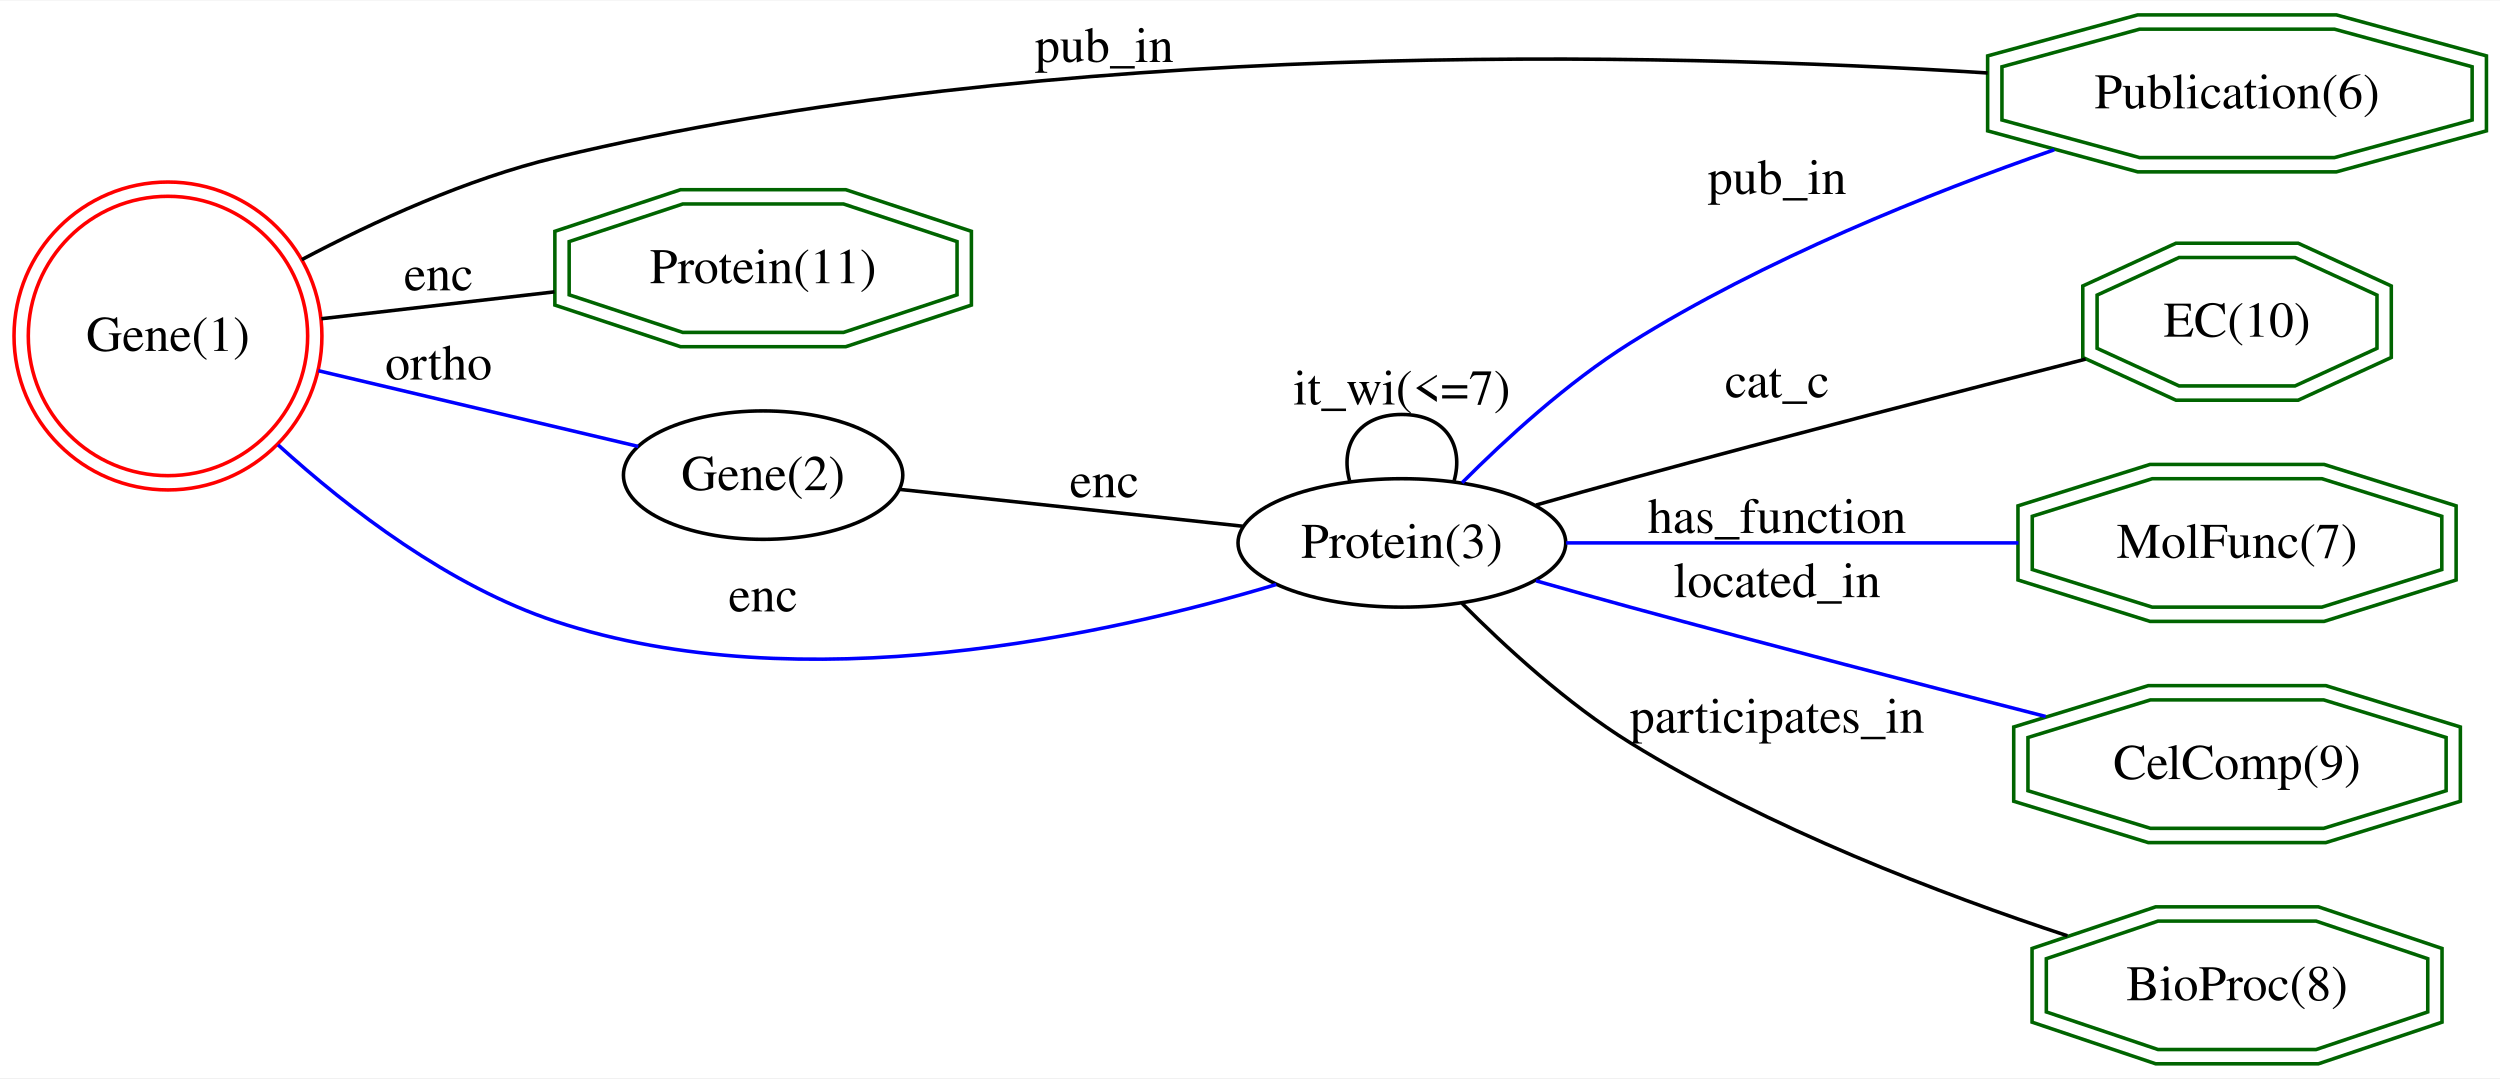
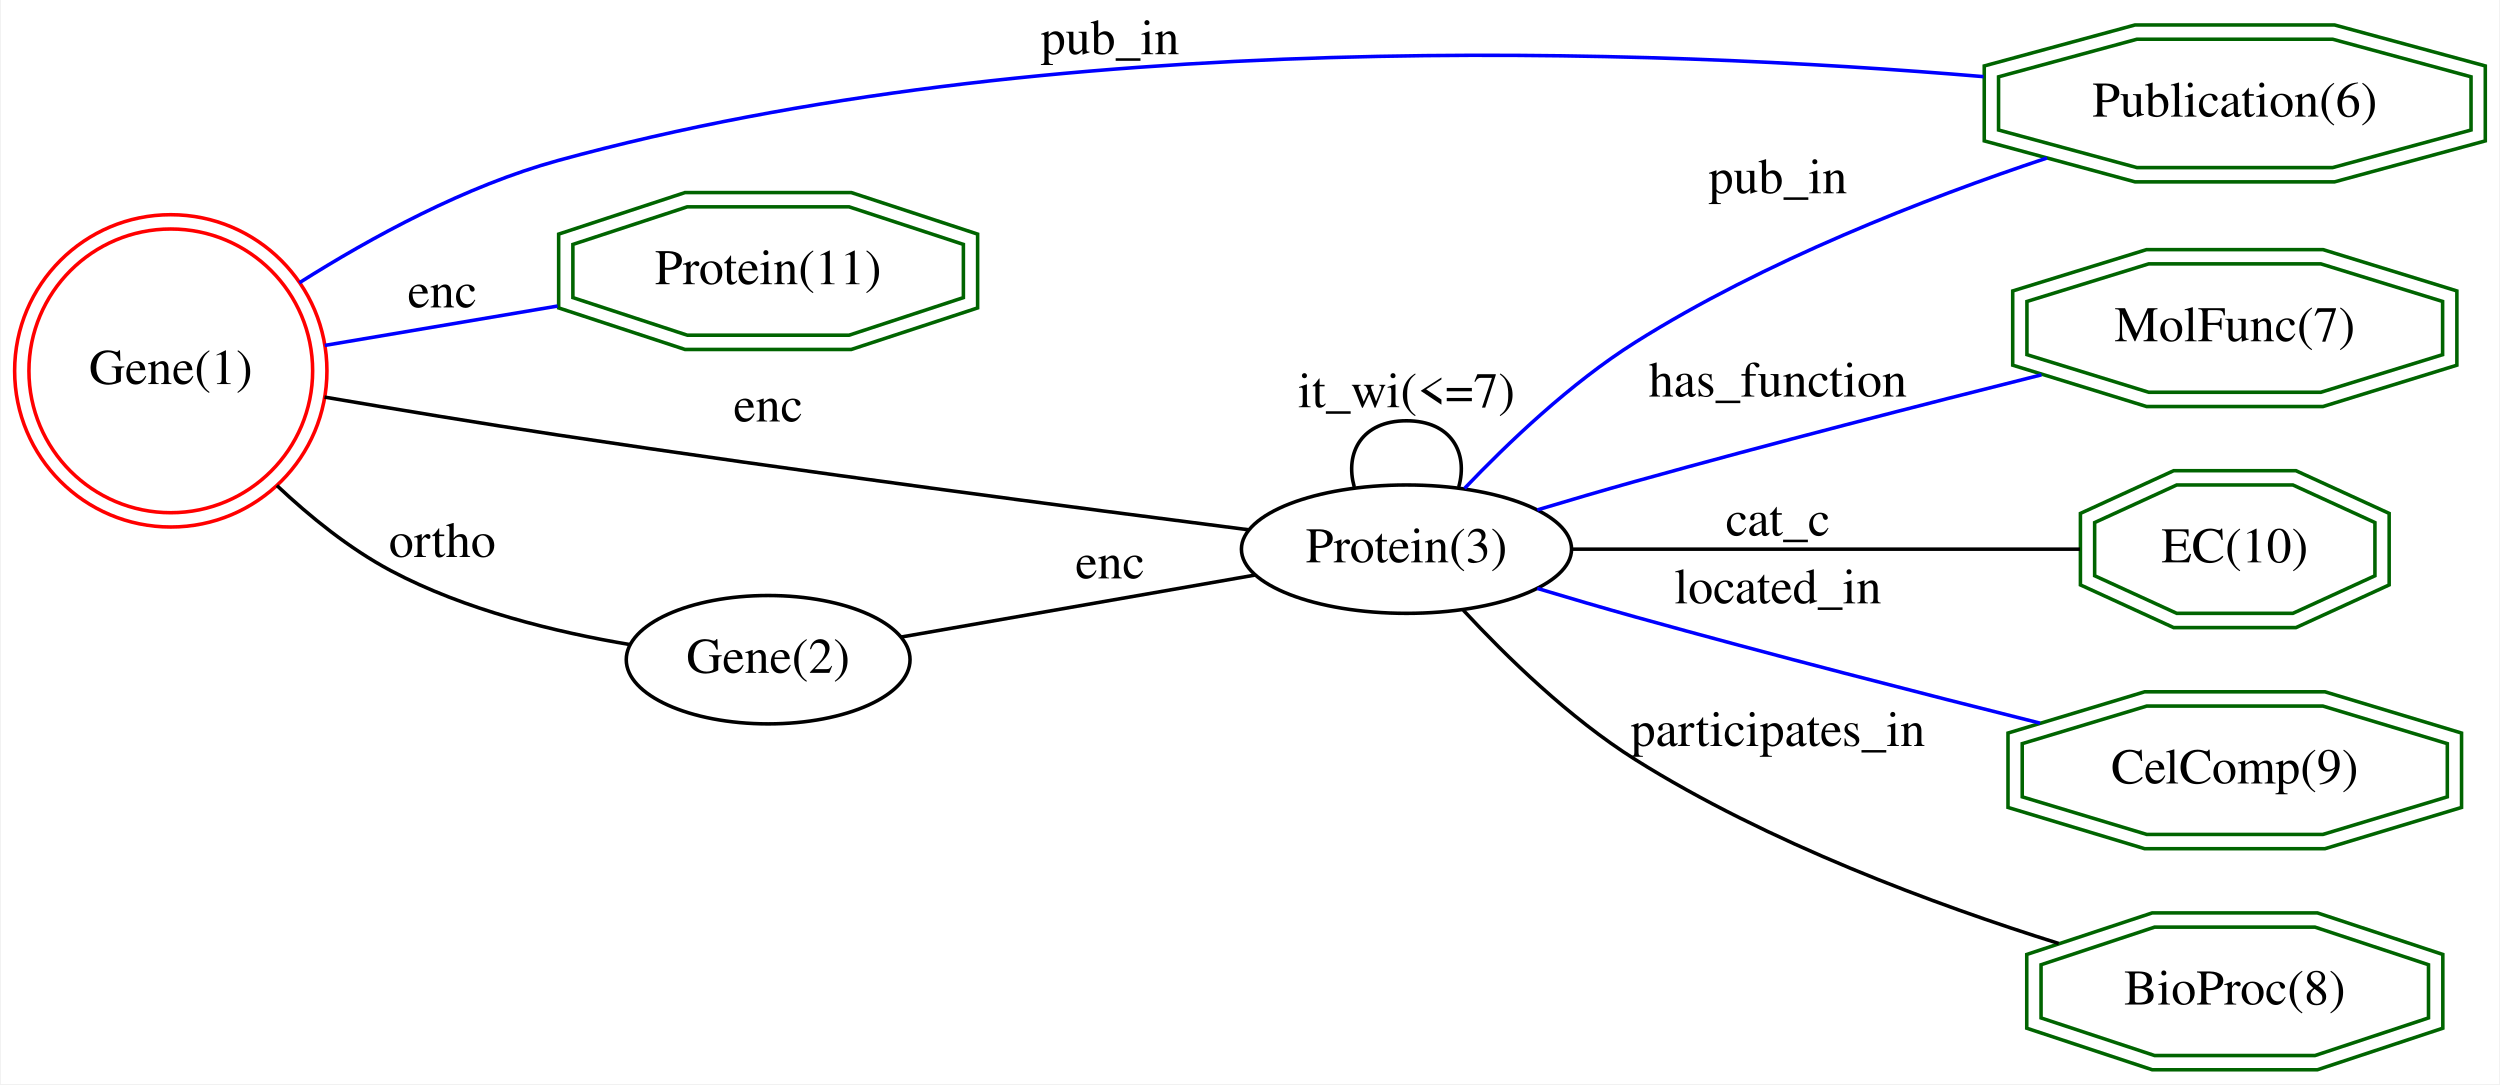
- <svg xmlns="http://www.w3.org/2000/svg" width="934px" height="403px" viewBox="0.00 0.00 700.72 302.00">
-   <g id="graph0" class="graph" transform=" rotate(0) translate(4 298)">
-     <polygon fill="white" stroke="transparent" points="-4,4 -4,-298 696.72,-298 696.72,4 -4,4" />
+ <svg xmlns="http://www.w3.org/2000/svg" width="934px" height="405px" viewBox="0.00 0.00 700.59 304.00">
+   <g id="graph0" class="graph" transform=" rotate(0) translate(4 300)">
+     <polygon fill="white" stroke="transparent" points="-4,4 -4,-300 696.59,-300 696.59,4 -4,4" />
    <g id="node1" class="node">
-       <polygon fill="none" stroke="darkgreen" points="662.24,-200.54 662.24,-215.46 639.26,-226 606.77,-226 583.79,-215.46 583.79,-200.54 606.77,-190 639.26,-190 662.24,-200.54" />
-       <polygon fill="none" stroke="darkgreen" points="666.25,-197.98 666.25,-218.02 640.14,-230 605.89,-230 579.78,-218.02 579.78,-197.98 605.89,-186 640.14,-186 666.25,-197.98" />
-       <text text-anchor="middle" x="623.02" y="-203.8" font-family="Times,serif" font-size="14.00">EC(10)</text>
+       <polygon fill="none" stroke="darkgreen" points="680.74,-200.54 680.74,-215.46 646.6,-226 598.31,-226 564.17,-215.46 564.17,-200.54 598.31,-190 646.6,-190 680.74,-200.54" />
+       <polygon fill="none" stroke="darkgreen" points="684.74,-197.59 684.74,-218.41 647.2,-230 597.71,-230 560.18,-218.41 560.18,-197.59 597.71,-186 647.2,-186 684.74,-197.59" />
+       <text text-anchor="middle" x="622.46" y="-204.3" font-family="Times,serif" font-size="14.00">MolFunc(7)</text>
    </g>
    <g id="node2" class="node">
-       <polygon fill="none" stroke="darkgreen" points="680.41,-138.54 680.41,-153.46 646.79,-164 599.24,-164 565.62,-153.46 565.62,-138.54 599.24,-128 646.79,-128 680.41,-138.54" />
-       <polygon fill="none" stroke="darkgreen" points="684.42,-135.61 684.42,-156.39 647.4,-168 598.63,-168 561.61,-156.39 561.61,-135.61 598.63,-124 647.4,-124 684.42,-135.61" />
-       <text text-anchor="middle" x="623.02" y="-141.8" font-family="Times,serif" font-size="14.00">MolFunc(7)</text>
+       <polygon fill="none" stroke="darkgreen" points="688.71,-263.54 688.71,-278.46 649.9,-289 595.02,-289 556.21,-278.46 556.21,-263.54 595.02,-253 649.9,-253 688.71,-263.54" />
+       <polygon fill="none" stroke="darkgreen" points="692.71,-260.49 692.71,-281.51 650.43,-293 594.48,-293 552.2,-281.51 552.2,-260.49 594.48,-249 650.43,-249 692.71,-260.49" />
+       <text text-anchor="middle" x="622.46" y="-267.3" font-family="Times,serif" font-size="14.00">Publication(6)</text>
    </g>
    <g id="node3" class="node">
-       <polygon fill="none" stroke="darkgreen" points="681.62,-76.54 681.62,-91.46 647.29,-102 598.74,-102 564.41,-91.46 564.41,-76.54 598.74,-66 647.29,-66 681.62,-76.54" />
-       <polygon fill="none" stroke="darkgreen" points="685.61,-73.59 685.61,-94.41 647.89,-106 598.14,-106 560.42,-94.41 560.42,-73.59 598.14,-62 647.89,-62 685.61,-73.59" />
-       <text text-anchor="middle" x="623.02" y="-79.8" font-family="Times,serif" font-size="14.00">CelComp(9)</text>
+       <ellipse fill="none" stroke="red" cx="43.65" cy="-196" rx="39.78" ry="39.78" />
+       <ellipse fill="none" stroke="red" cx="43.65" cy="-196" rx="43.79" ry="43.79" />
+       <text text-anchor="middle" x="43.65" y="-192.3" font-family="Times,serif" font-size="14.00">Gene(1)</text>
+     </g>
+     <g id="edge4" class="edge">
+       <path fill="none" stroke="blue" d="M79.7,-220.7C99.92,-233.49 126.4,-247.9 152.29,-255 290.03,-292.78 459.06,-286.33 551.98,-278.51" />
+       <text text-anchor="middle" x="307.04" y="-284.8" font-family="Times,serif" font-size="14.00">pub_in</text>
+     </g>
+     <g id="node7" class="node">
+       <polygon fill="none" stroke="darkgreen" points="265.92,-216.54 265.92,-231.46 233.85,-242 188.49,-242 156.41,-231.46 156.41,-216.54 188.49,-206 233.85,-206 265.92,-216.54" />
+       <polygon fill="none" stroke="darkgreen" points="269.91,-213.65 269.91,-234.35 234.48,-246 187.85,-246 152.42,-234.35 152.42,-213.65 187.85,-202 234.48,-202 269.91,-213.65" />
+       <text text-anchor="middle" x="211.17" y="-220.3" font-family="Times,serif" font-size="14.00">Protein(11)</text>
+     </g>
+     <g id="edge2" class="edge">
+       <path fill="none" stroke="blue" d="M86.84,-203.14C106.67,-206.49 130.62,-210.54 152.12,-214.18" />
+       <text text-anchor="middle" x="119.79" y="-213.8" font-family="Times,serif" font-size="14.00">enc</text>
+     </g>
+     <g id="node8" class="node">
+       <ellipse fill="none" stroke="black" cx="390.18" cy="-146" rx="46.29" ry="18" />
+       <text text-anchor="middle" x="390.18" y="-142.3" font-family="Times,serif" font-size="14.00">Protein(3)</text>
+     </g>
+     <g id="edge1" class="edge">
+       <path fill="none" stroke="black" d="M86.77,-188.64C106.63,-185.25 130.65,-181.27 152.29,-178 219.79,-167.8 298.36,-157.5 345.9,-151.43" />
+       <text text-anchor="middle" x="211.17" y="-181.8" font-family="Times,serif" font-size="14.00">enc</text>
+     </g>
+     <g id="node9" class="node">
+       <ellipse fill="none" stroke="black" cx="211.17" cy="-115" rx="39.79" ry="18" />
+       <text text-anchor="middle" x="211.17" y="-111.3" font-family="Times,serif" font-size="14.00">Gene(2)</text>
+     </g>
+     <g id="edge3" class="edge">
+       <path fill="none" stroke="black" d="M73.41,-163.84C82.8,-154.98 93.79,-146.14 105.29,-140 126.1,-128.91 151.83,-122.68 172.6,-119.21" />
+       <text text-anchor="middle" x="119.79" y="-143.8" font-family="Times,serif" font-size="14.00">ortho</text>
    </g>
    <g id="node4" class="node">
-       <polygon fill="none" stroke="darkgreen" points="676.47,-14.54 676.47,-29.46 645.16,-40 600.87,-40 569.56,-29.46 569.56,-14.54 600.87,-4 645.16,-4 676.47,-14.54" />
-       <polygon fill="none" stroke="darkgreen" points="680.47,-11.67 680.47,-32.33 645.81,-44 600.22,-44 565.56,-32.33 565.56,-11.67 600.22,0 645.81,0 680.47,-11.67" />
-       <text text-anchor="middle" x="623.02" y="-17.8" font-family="Times,serif" font-size="14.00">BioProc(8)</text>
+       <polygon fill="none" stroke="darkgreen" points="661.76,-138.54 661.76,-153.46 638.74,-164 606.18,-164 583.16,-153.46 583.16,-138.54 606.18,-128 638.74,-128 661.76,-138.54" />
+       <polygon fill="none" stroke="darkgreen" points="665.75,-135.97 665.75,-156.03 639.61,-168 605.31,-168 579.17,-156.03 579.17,-135.97 605.31,-124 639.61,-124 665.75,-135.97" />
+       <text text-anchor="middle" x="622.46" y="-142.3" font-family="Times,serif" font-size="14.00">EC(10)</text>
    </g>
    <g id="node5" class="node">
-       <polygon fill="none" stroke="darkgreen" points="688.91,-264.54 688.91,-279.46 650.31,-290 595.72,-290 557.12,-279.46 557.12,-264.54 595.72,-254 650.31,-254 688.91,-264.54" />
-       <polygon fill="none" stroke="darkgreen" points="692.92,-261.49 692.92,-282.51 650.85,-294 595.18,-294 553.11,-282.51 553.11,-261.49 595.18,-250 650.85,-250 692.92,-261.49" />
-       <text text-anchor="middle" x="623.02" y="-267.8" font-family="Times,serif" font-size="14.00">Publication(6)</text>
+       <polygon fill="none" stroke="darkgreen" points="682.06,-76.54 682.06,-91.46 647.15,-102 597.77,-102 562.85,-91.46 562.85,-76.54 597.77,-66 647.15,-66 682.06,-76.54" />
+       <polygon fill="none" stroke="darkgreen" points="686.05,-73.57 686.05,-94.43 647.74,-106 597.18,-106 558.86,-94.43 558.86,-73.57 597.18,-62 647.74,-62 686.05,-73.57" />
+       <text text-anchor="middle" x="622.46" y="-80.3" font-family="Times,serif" font-size="14.00">CelComp(9)</text>
    </g>
    <g id="node6" class="node">
-       <ellipse fill="none" stroke="red" cx="43.08" cy="-204" rx="39.15" ry="39.15" />
-       <ellipse fill="none" stroke="red" cx="43.08" cy="-204" rx="43.15" ry="43.15" />
-       <text text-anchor="middle" x="43.08" y="-199.8" font-family="Times,serif" font-size="14.00">Gene(1)</text>
+       <polygon fill="none" stroke="darkgreen" points="676.78,-14.54 676.78,-29.46 644.96,-40 599.96,-40 568.13,-29.46 568.13,-14.54 599.96,-4 644.96,-4 676.78,-14.54" />
+       <polygon fill="none" stroke="darkgreen" points="680.8,-11.66 680.8,-32.34 645.61,-44 599.31,-44 564.12,-32.34 564.12,-11.66 599.31,0 645.61,0 680.8,-11.66" />
+       <text text-anchor="middle" x="622.46" y="-18.3" font-family="Times,serif" font-size="14.00">BioProc(8)</text>
+     </g>
+     <g id="edge6" class="edge">
+       <path fill="none" stroke="blue" d="M426.84,-157C435.8,-159.69 445.4,-162.51 454.33,-165 492.28,-175.59 535.34,-186.64 568.25,-194.89" />
+       <text text-anchor="middle" x="494.33" y="-188.8" font-family="Times,serif" font-size="14.00">has_function</text>
+     </g>
+     <g id="edge10" class="edge">
+       <path fill="none" stroke="blue" d="M406.45,-163.03C418.48,-175.65 436.19,-192.58 454.33,-204 490.43,-226.74 535.55,-244.28 569.81,-255.7" />
+       <text text-anchor="middle" x="494.33" y="-245.8" font-family="Times,serif" font-size="14.00">pub_in</text>
+     </g>
+     <g id="edge5" class="edge">
+       <path fill="none" stroke="black" d="M436.4,-146C477.79,-146 538.58,-146 579.06,-146" />
+       <text text-anchor="middle" x="494.33" y="-149.8" font-family="Times,serif" font-size="14.00">cat_c</text>
+     </g>
+     <g id="edge8" class="edge">
+       <path fill="none" stroke="blue" d="M426.84,-135C435.8,-132.31 445.4,-129.49 454.33,-127 492.13,-116.45 535.01,-105.44 567.87,-97.2" />
+       <text text-anchor="middle" x="494.33" y="-130.8" font-family="Times,serif" font-size="14.00">located_in</text>
+     </g>
+     <g id="edge9" class="edge">
+       <path fill="none" stroke="black" d="M406.12,-128.87C418.1,-115.97 435.91,-98.58 454.33,-87 491.49,-63.64 538.42,-46.29 573.08,-35.42" />
+       <text text-anchor="middle" x="494.33" y="-90.8" font-family="Times,serif" font-size="14.00">participates_in</text>
+     </g>
+     <g id="edge7" class="edge">
+       <path fill="none" stroke="black" d="M375.54,-163.41C372.81,-173.09 377.69,-182 390.18,-182 402.68,-182 407.56,-173.09 404.82,-163.41" />
+       <text text-anchor="middle" x="390.18" y="-185.8" font-family="Times,serif" font-size="14.00">it_wi(&lt;=7)</text>
    </g>
    <g id="edge11" class="edge">
-       <path fill="none" stroke="black" d="M80.6,-225.41C100.84,-236.11 126.86,-248.03 151.71,-254 291.14,-287.5 460.43,-283.53 553.11,-277.72" />
-       <text text-anchor="middle" x="305.52" y="-280.8" font-family="Times,serif" font-size="14.00">pub_in</text>
-     </g>
-     <g id="node7" class="node">
-       <polygon fill="none" stroke="darkgreen" points="264.25,-215.54 264.25,-230.46 232.41,-241 187.38,-241 155.53,-230.46 155.53,-215.54 187.38,-205 232.41,-205 264.25,-215.54" />
-       <polygon fill="none" stroke="darkgreen" points="268.27,-212.66 268.27,-233.34 233.06,-245 186.73,-245 151.52,-233.34 151.52,-212.66 186.73,-201 233.06,-201 268.27,-212.66" />
-       <text text-anchor="middle" x="209.89" y="-218.8" font-family="Times,serif" font-size="14.00">Protein(11)</text>
-     </g>
-     <g id="edge9" class="edge">
-       <path fill="none" stroke="black" d="M86.09,-208.84C105.93,-211.13 129.92,-213.9 151.41,-216.37" />
-       <text text-anchor="middle" x="118.93" y="-216.8" font-family="Times,serif" font-size="14.00">enc</text>
-     </g>
-     <g id="node8" class="node">
-       <ellipse fill="none" stroke="black" cx="209.89" cy="-165" rx="39.15" ry="18" />
-       <text text-anchor="middle" x="209.89" y="-160.8" font-family="Times,serif" font-size="14.00">Gene(2)</text>
-     </g>
-     <g id="edge10" class="edge">
-       <path fill="none" stroke="blue" d="M85.24,-194.26C112.89,-187.72 148.89,-179.2 174.91,-173.04" />
-       <text text-anchor="middle" x="118.93" y="-191.8" font-family="Times,serif" font-size="14.00">ortho</text>
-     </g>
-     <g id="node9" class="node">
-       <ellipse fill="none" stroke="black" cx="388.93" cy="-146" rx="45.93" ry="18" />
-       <text text-anchor="middle" x="388.93" y="-141.8" font-family="Times,serif" font-size="14.00">Protein(3)</text>
-     </g>
-     <g id="edge8" class="edge">
-       <path fill="none" stroke="blue" d="M73.93,-173.49C93.99,-155.26 122.09,-133.8 151.71,-124 220.72,-101.16 306.86,-120.27 353.71,-134.34" />
-       <text text-anchor="middle" x="209.89" y="-126.8" font-family="Times,serif" font-size="14.00">enc</text>
-     </g>
-     <g id="edge1" class="edge">
-       <path fill="none" stroke="black" d="M248.01,-161.02C276.09,-158 314.74,-153.85 344.31,-150.68" />
-       <text text-anchor="middle" x="305.52" y="-158.8" font-family="Times,serif" font-size="14.00">enc</text>
-     </g>
-     <g id="edge2" class="edge">
-       <path fill="none" stroke="black" d="M426.52,-156.62C435.16,-159.08 444.34,-161.66 452.9,-164 496.36,-175.86 546.31,-188.77 580.59,-197.52" />
-       <text text-anchor="middle" x="494.1" y="-186.8" font-family="Times,serif" font-size="14.00">cat_c</text>
-     </g>
-     <g id="edge3" class="edge">
-       <path fill="none" stroke="blue" d="M434.96,-146C471.07,-146 522.11,-146 561.75,-146" />
-       <text text-anchor="middle" x="494.1" y="-148.8" font-family="Times,serif" font-size="14.00">has_function</text>
-     </g>
-     <g id="edge5" class="edge">
-       <path fill="none" stroke="blue" d="M426.52,-135.38C435.16,-132.92 444.34,-130.34 452.9,-128 491.82,-117.37 535.95,-105.91 569.37,-97.35" />
-       <text text-anchor="middle" x="494.1" y="-130.8" font-family="Times,serif" font-size="14.00">located_in</text>
-     </g>
-     <g id="edge6" class="edge">
-       <path fill="none" stroke="black" d="M405.77,-129.08C417.8,-116.97 435.24,-100.94 452.9,-90 491.64,-66 540.3,-47.49 575.47,-35.88" />
-       <text text-anchor="middle" x="494.1" y="-92.8" font-family="Times,serif" font-size="14.00">participates_in</text>
-     </g>
-     <g id="edge7" class="edge">
-       <path fill="none" stroke="blue" d="M405.8,-162.86C417.85,-174.95 435.29,-190.97 452.9,-202 490.33,-225.45 536.97,-244.07 571.78,-256.2" />
-       <text text-anchor="middle" x="494.1" y="-243.8" font-family="Times,serif" font-size="14.00">pub_in</text>
-     </g>
-     <g id="edge4" class="edge">
-       <path fill="none" stroke="black" d="M374.29,-163.41C371.56,-173.09 376.44,-182 388.93,-182 401.43,-182 406.31,-173.09 403.57,-163.41" />
-       <text text-anchor="middle" x="388.93" y="-184.8" font-family="Times,serif" font-size="14.00">it_wi(&lt;=7)</text>
+       <path fill="none" stroke="black" d="M248.41,-121.35C277.24,-126.4 317.59,-133.46 347.71,-138.74" />
+       <text text-anchor="middle" x="307.04" y="-137.8" font-family="Times,serif" font-size="14.00">enc</text>
    </g>
  </g>
</svg>
